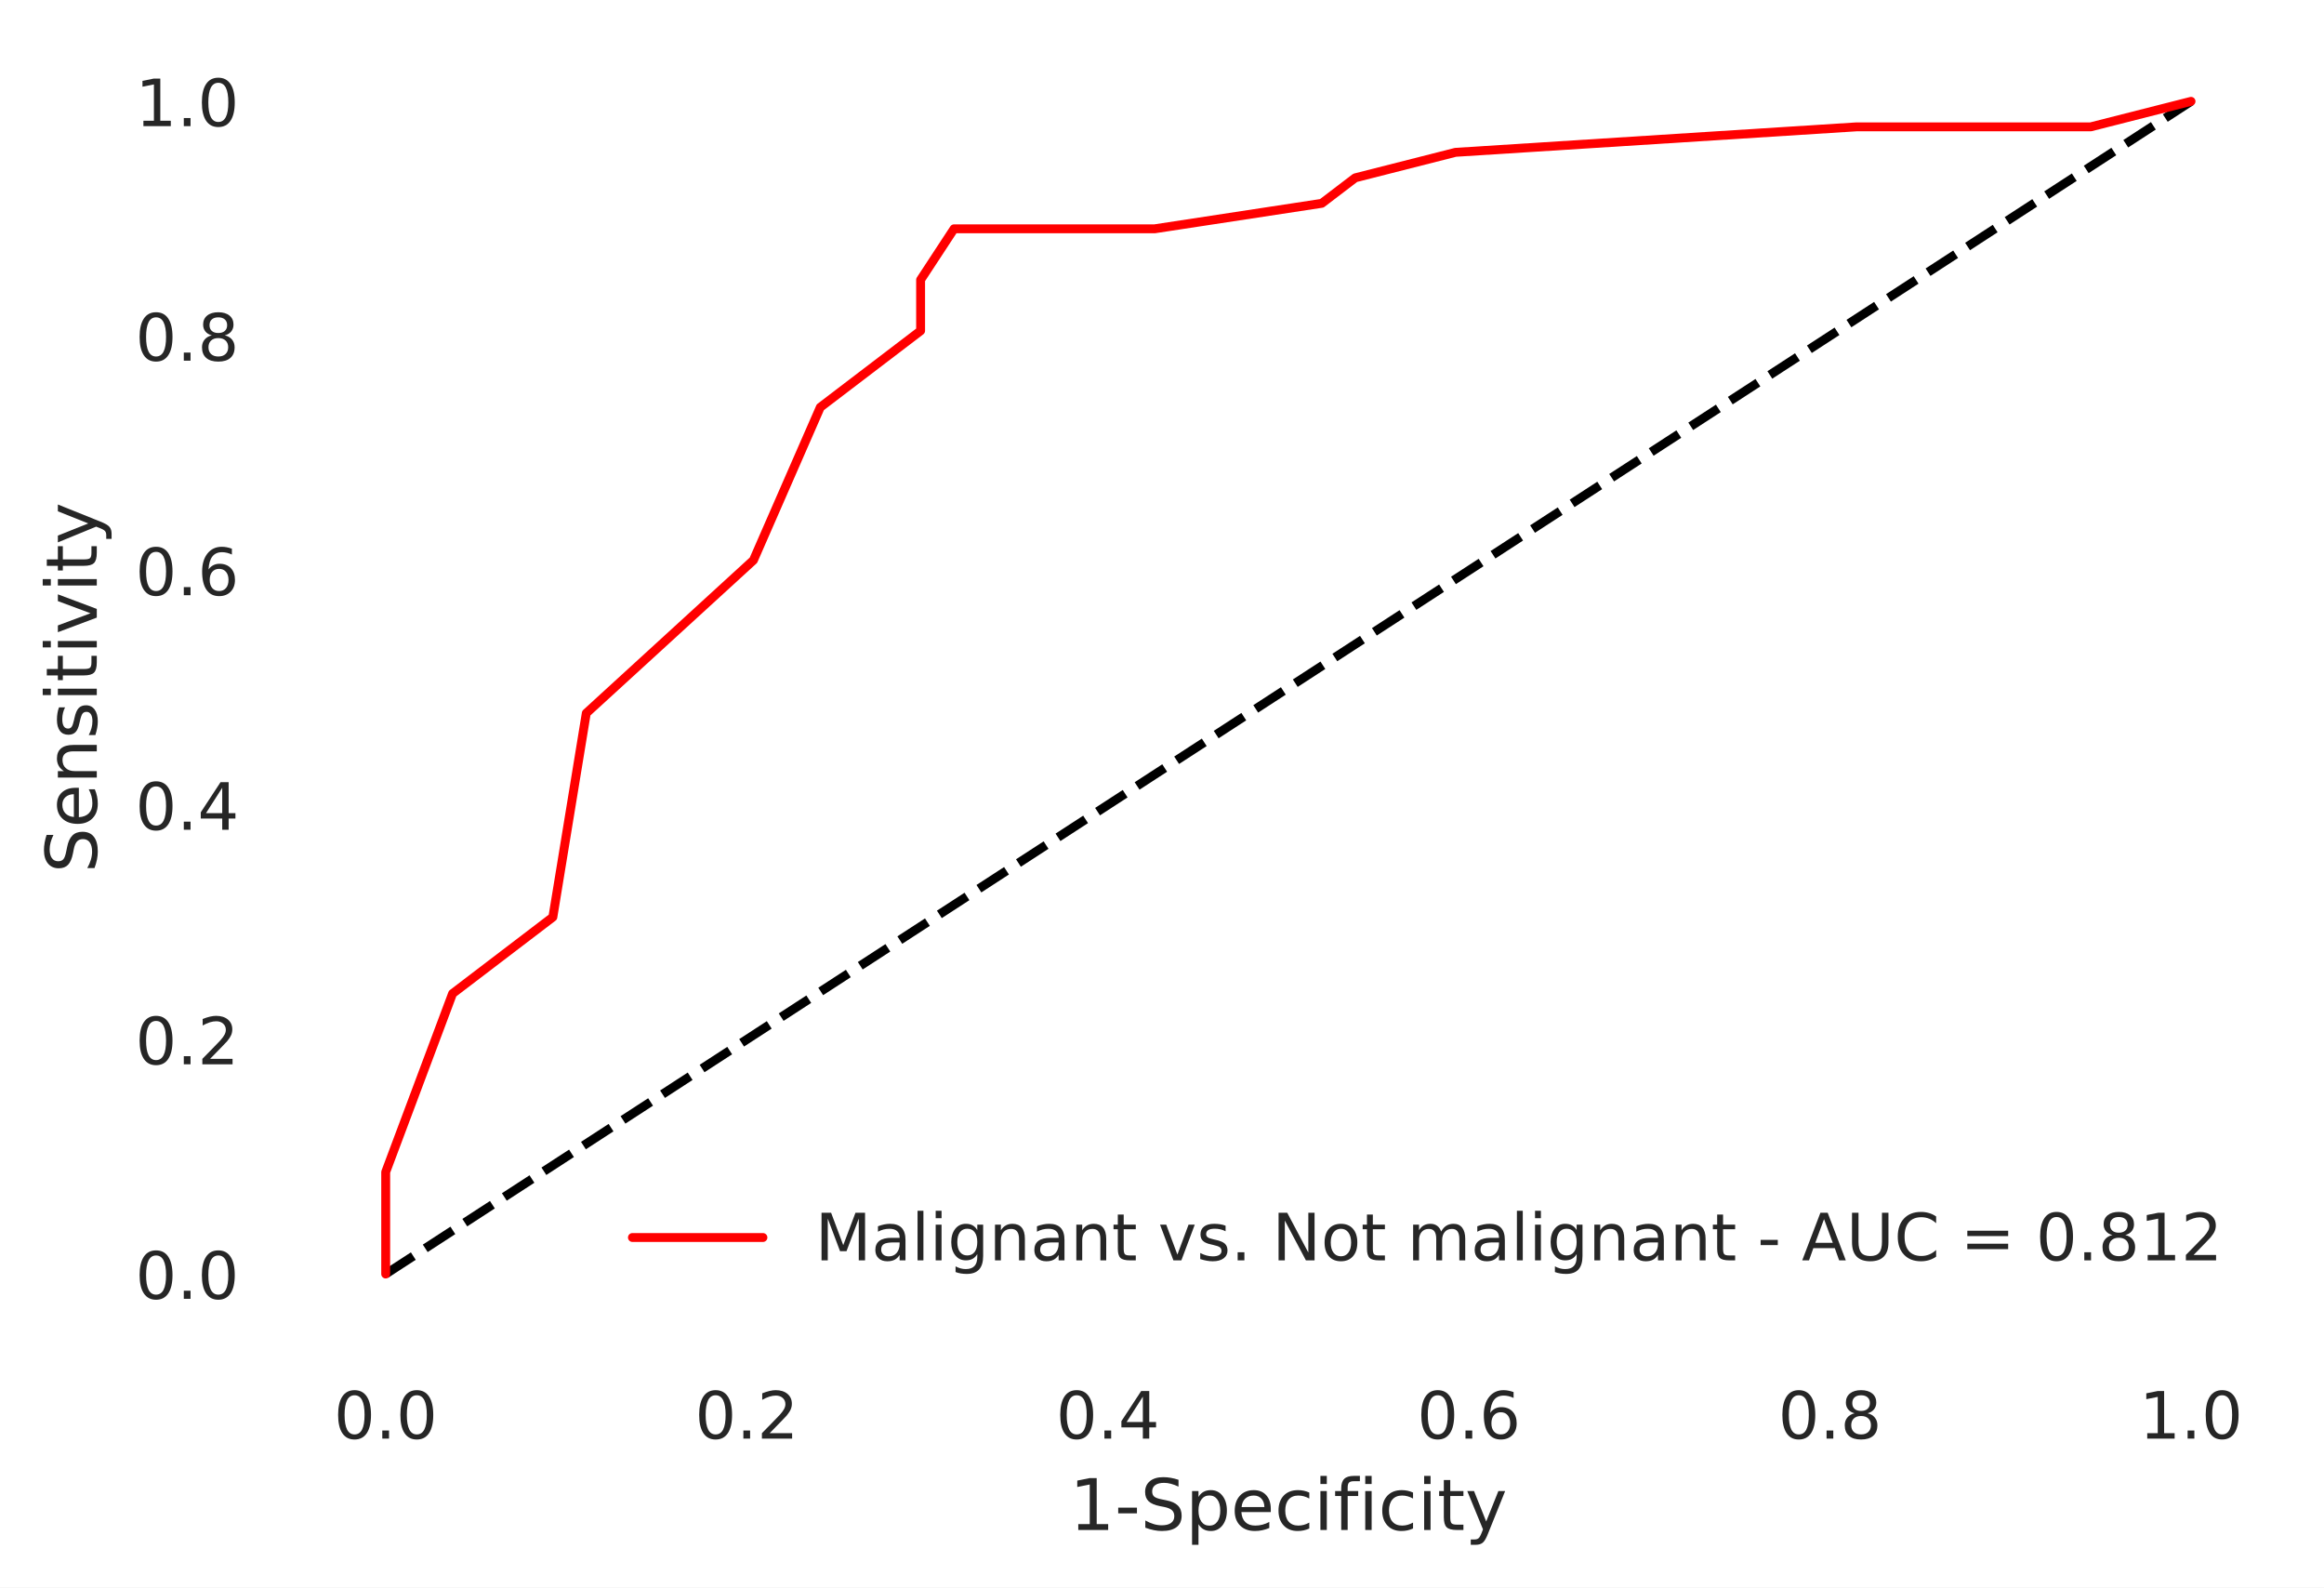
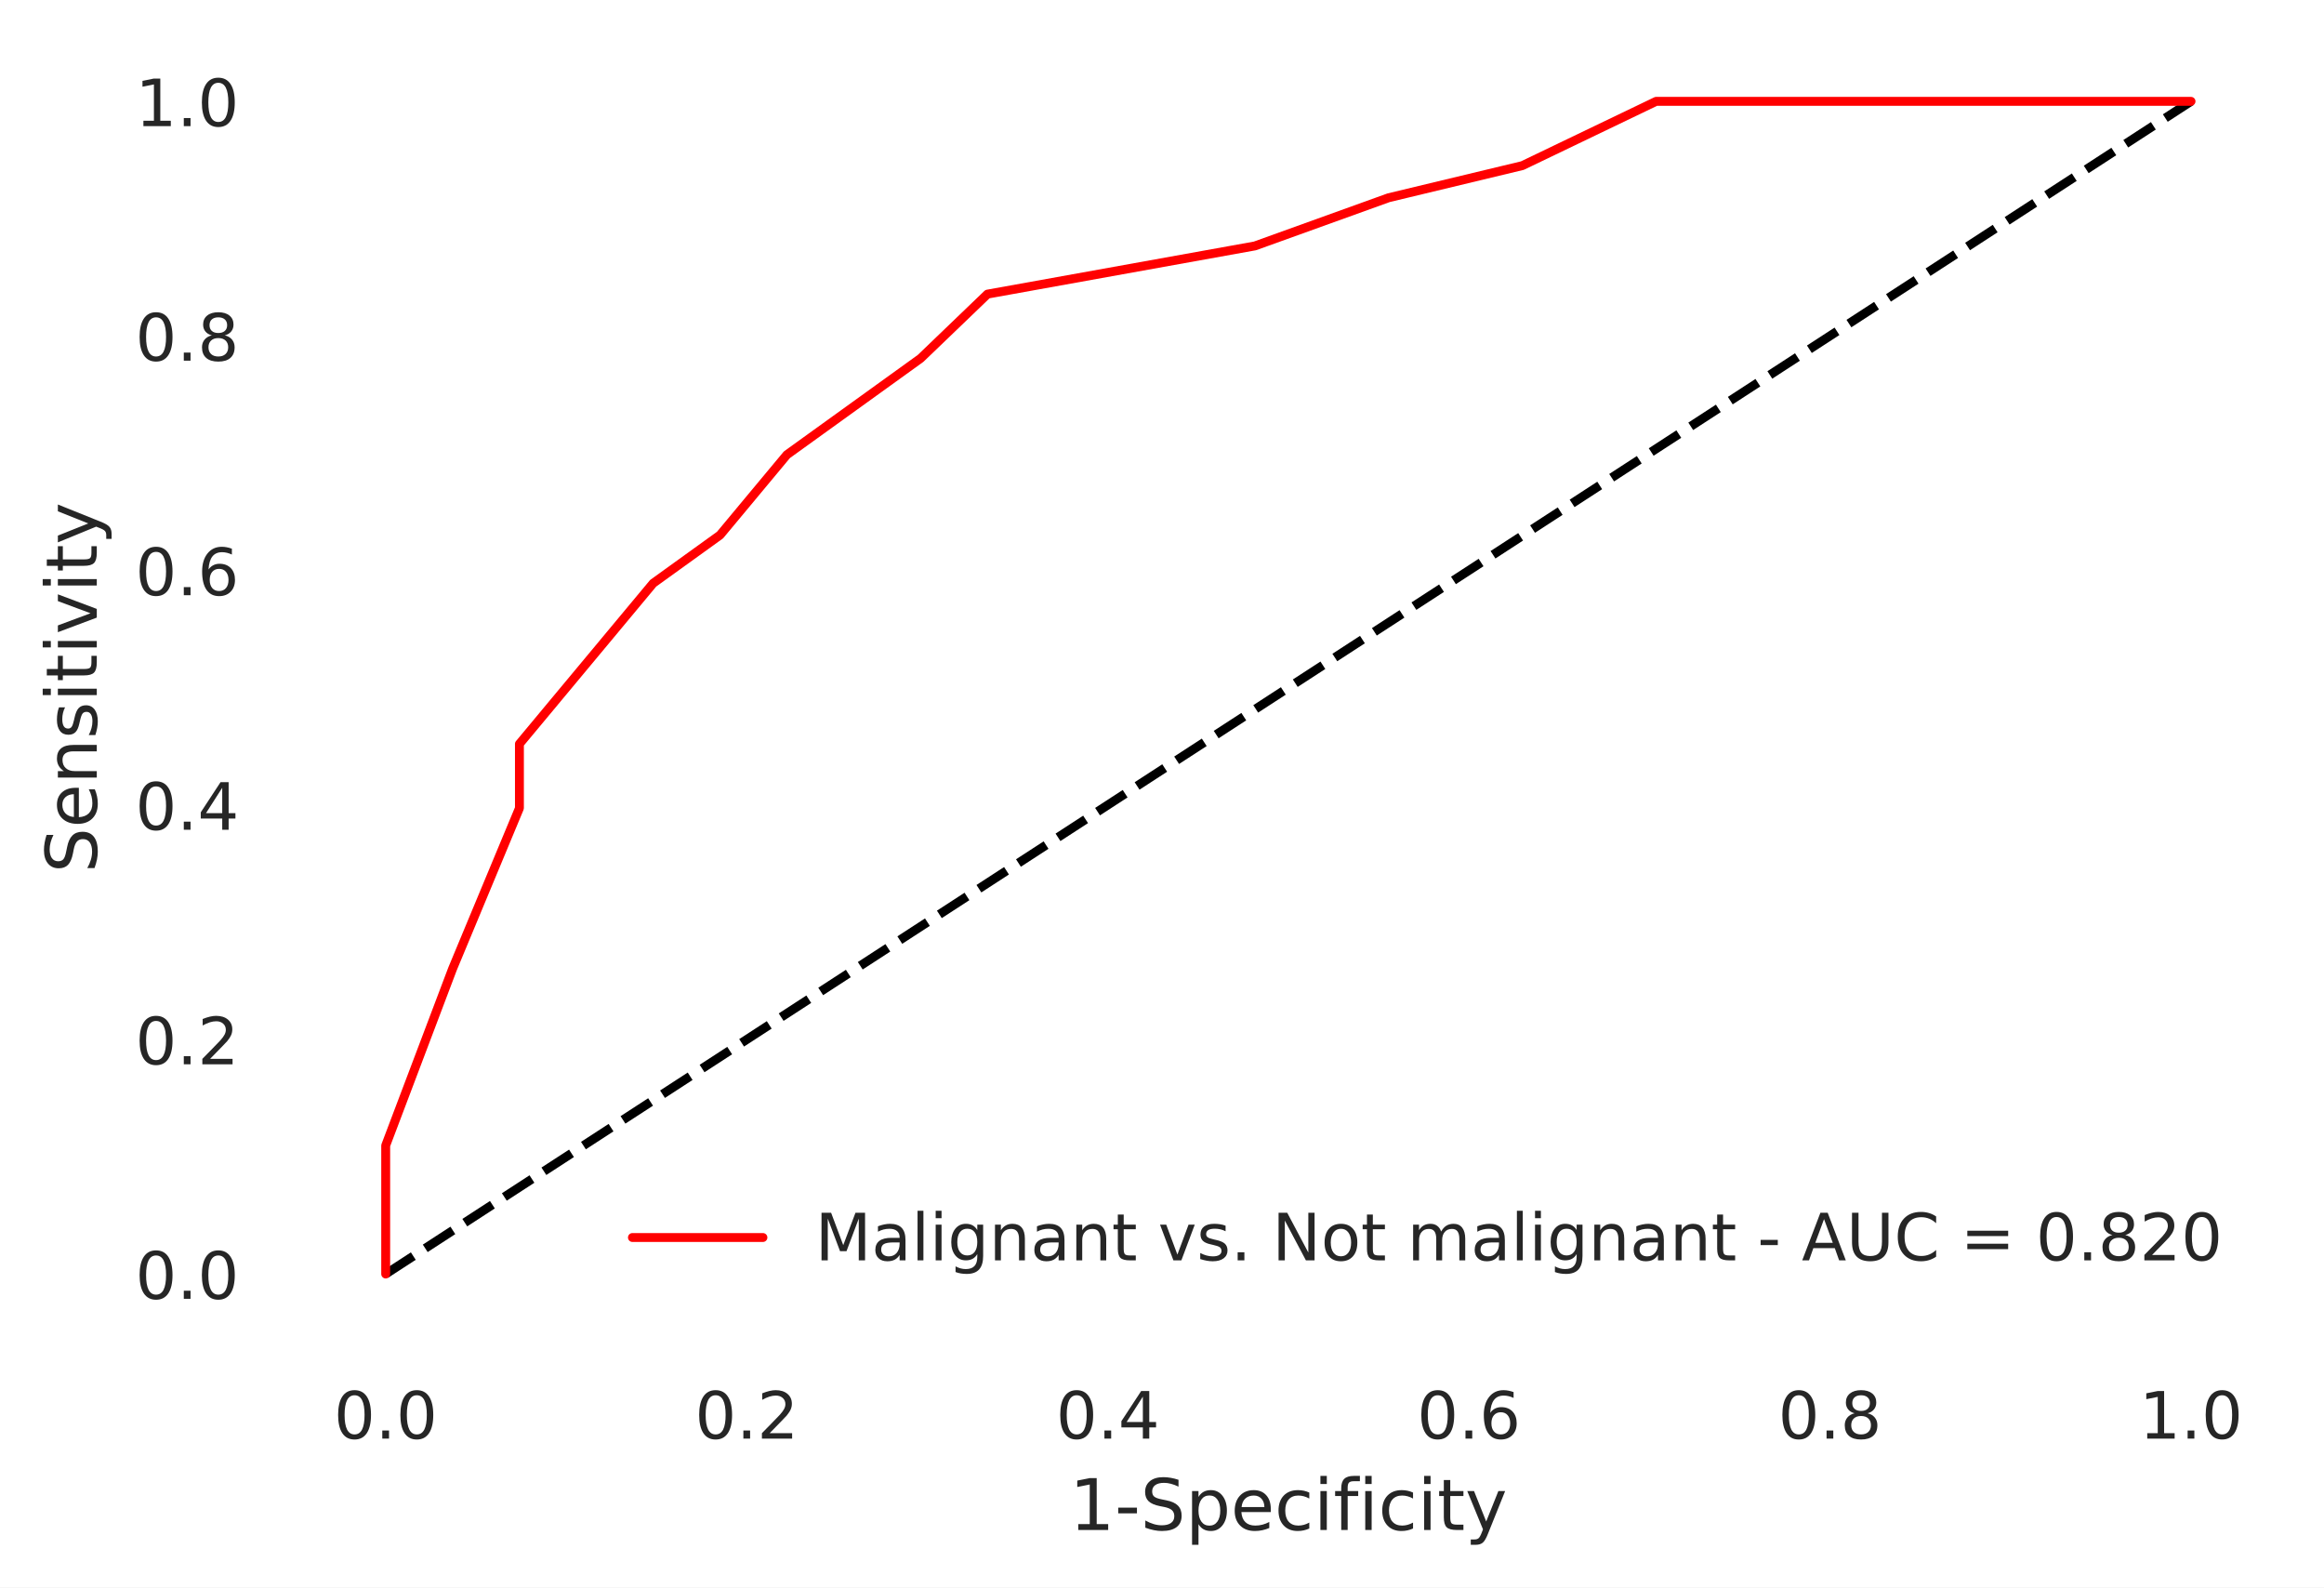
<svg xmlns="http://www.w3.org/2000/svg" xmlns:xlink="http://www.w3.org/1999/xlink" height="267.6pt" version="1.1" viewBox="0 0 391.807 267.6" width="391.807pt">
  <defs>
    <style type="text/css">
*{stroke-linecap:butt;stroke-linejoin:round;}
  </style>
  </defs>
  <g id="figure_1">
    <g id="patch_1">
      <path d="M 0 267.6  L 391.807 267.6  L 391.807 0  L 0 0  z " style="fill:#ffffff;" />
    </g>
    <g id="axes_1">
      <g id="patch_2">
        <path d="M 49.807 224.64  L 384.607 224.64  L 384.607 7.2  L 49.807 7.2  z " style="fill:#ffffff;" />
      </g>
      <g id="matplotlib.axis_1">
        <g id="xtick_1">
          <g id="line2d_1">
-             <path clip-path="url(#p276e1401b1)" d="M 65.025 224.64  L 65.025 7.2  " style="fill:none;stroke:#ffffff;stroke-linecap:round;" />
+             <path clip-path="url(#p2137c29288)" d="M 65.025 224.64  L 65.025 7.2  " style="fill:none;stroke:#ffffff;stroke-linecap:round;" />
          </g>
          <g id="text_1">
            <defs>
              <path d="M 31.781 66.406  Q 24.172 66.406 20.328 58.906  Q 16.5 51.422 16.5 36.375  Q 16.5 21.391 20.328 13.891  Q 24.172 6.391 31.781 6.391  Q 39.453 6.391 43.281 13.891  Q 47.125 21.391 47.125 36.375  Q 47.125 51.422 43.281 58.906  Q 39.453 66.406 31.781 66.406  z M 31.781 74.219  Q 44.047 74.219 50.516 64.516  Q 56.984 54.828 56.984 36.375  Q 56.984 17.969 50.516 8.266  Q 44.047 -1.422 31.781 -1.422  Q 19.531 -1.422 13.062 8.266  Q 6.594 17.969 6.594 36.375  Q 6.594 54.828 13.062 64.516  Q 19.531 74.219 31.781 74.219  z " id="DejaVuSans-48" />
              <path d="M 10.688 12.406  L 21 12.406  L 21 0  L 10.688 0  z " id="DejaVuSans-46" />
            </defs>
            <g style="fill:#262626;" transform="translate(56.27865 242.4983)scale(0.11 -0.11)">
              <use xlink:href="#DejaVuSans-48" />
              <use x="63.623" xlink:href="#DejaVuSans-46" />
              <use x="95.41" xlink:href="#DejaVuSans-48" />
            </g>
          </g>
        </g>
        <g id="xtick_2">
          <g id="line2d_2">
-             <path clip-path="url(#p276e1401b1)" d="M 125.898 224.64  L 125.898 7.2  " style="fill:none;stroke:#ffffff;stroke-linecap:round;" />
+             <path clip-path="url(#p2137c29288)" d="M 125.898 224.64  L 125.898 7.2  " style="fill:none;stroke:#ffffff;stroke-linecap:round;" />
          </g>
          <g id="text_2">
            <defs>
              <path d="M 19.188 8.297  L 53.609 8.297  L 53.609 0  L 7.328 0  L 7.328 8.297  Q 12.938 14.109 22.625 23.891  Q 32.328 33.688 34.812 36.531  Q 39.547 41.844 41.422 45.531  Q 43.312 49.219 43.312 52.781  Q 43.312 58.594 39.234 62.25  Q 35.156 65.922 28.609 65.922  Q 23.969 65.922 18.812 64.312  Q 13.672 62.703 7.812 59.422  L 7.812 69.391  Q 13.766 71.781 18.938 73  Q 24.125 74.219 28.422 74.219  Q 39.75 74.219 46.484 68.547  Q 53.219 62.891 53.219 53.422  Q 53.219 48.922 51.531 44.891  Q 49.859 40.875 45.406 35.406  Q 44.188 33.984 37.641 27.219  Q 31.109 20.453 19.188 8.297  z " id="DejaVuSans-50" />
            </defs>
            <g style="fill:#262626;" transform="translate(117.1514 242.4983)scale(0.11 -0.11)">
              <use xlink:href="#DejaVuSans-48" />
              <use x="63.623" xlink:href="#DejaVuSans-46" />
              <use x="95.41" xlink:href="#DejaVuSans-50" />
            </g>
          </g>
        </g>
        <g id="xtick_3">
          <g id="line2d_3">
-             <path clip-path="url(#p276e1401b1)" d="M 186.771 224.64  L 186.771 7.2  " style="fill:none;stroke:#ffffff;stroke-linecap:round;" />
+             <path clip-path="url(#p2137c29288)" d="M 186.771 224.64  L 186.771 7.2  " style="fill:none;stroke:#ffffff;stroke-linecap:round;" />
          </g>
          <g id="text_3">
            <defs>
              <path d="M 37.797 64.312  L 12.891 25.391  L 37.797 25.391  z M 35.203 72.906  L 47.609 72.906  L 47.609 25.391  L 58.016 25.391  L 58.016 17.188  L 47.609 17.188  L 47.609 0  L 37.797 0  L 37.797 17.188  L 4.891 17.188  L 4.891 26.703  z " id="DejaVuSans-52" />
            </defs>
            <g style="fill:#262626;" transform="translate(178.0241 242.4983)scale(0.11 -0.11)">
              <use xlink:href="#DejaVuSans-48" />
              <use x="63.623" xlink:href="#DejaVuSans-46" />
              <use x="95.41" xlink:href="#DejaVuSans-52" />
            </g>
          </g>
        </g>
        <g id="xtick_4">
          <g id="line2d_4">
-             <path clip-path="url(#p276e1401b1)" d="M 247.644 224.64  L 247.644 7.2  " style="fill:none;stroke:#ffffff;stroke-linecap:round;" />
+             <path clip-path="url(#p2137c29288)" d="M 247.644 224.64  L 247.644 7.2  " style="fill:none;stroke:#ffffff;stroke-linecap:round;" />
          </g>
          <g id="text_4">
            <defs>
              <path d="M 33.016 40.375  Q 26.375 40.375 22.484 35.828  Q 18.609 31.297 18.609 23.391  Q 18.609 15.531 22.484 10.953  Q 26.375 6.391 33.016 6.391  Q 39.656 6.391 43.531 10.953  Q 47.406 15.531 47.406 23.391  Q 47.406 31.297 43.531 35.828  Q 39.656 40.375 33.016 40.375  z M 52.594 71.297  L 52.594 62.312  Q 48.875 64.062 45.094 64.984  Q 41.312 65.922 37.594 65.922  Q 27.828 65.922 22.672 59.328  Q 17.531 52.734 16.797 39.406  Q 19.672 43.656 24.016 45.922  Q 28.375 48.188 33.594 48.188  Q 44.578 48.188 50.953 41.516  Q 57.328 34.859 57.328 23.391  Q 57.328 12.156 50.688 5.359  Q 44.047 -1.422 33.016 -1.422  Q 20.359 -1.422 13.672 8.266  Q 6.984 17.969 6.984 36.375  Q 6.984 53.656 15.188 63.938  Q 23.391 74.219 37.203 74.219  Q 40.922 74.219 44.703 73.484  Q 48.484 72.75 52.594 71.297  z " id="DejaVuSans-54" />
            </defs>
            <g style="fill:#262626;" transform="translate(238.8968 242.4983)scale(0.11 -0.11)">
              <use xlink:href="#DejaVuSans-48" />
              <use x="63.623" xlink:href="#DejaVuSans-46" />
              <use x="95.41" xlink:href="#DejaVuSans-54" />
            </g>
          </g>
        </g>
        <g id="xtick_5">
          <g id="line2d_5">
-             <path clip-path="url(#p276e1401b1)" d="M 308.516 224.64  L 308.516 7.2  " style="fill:none;stroke:#ffffff;stroke-linecap:round;" />
+             <path clip-path="url(#p2137c29288)" d="M 308.516 224.64  L 308.516 7.2  " style="fill:none;stroke:#ffffff;stroke-linecap:round;" />
          </g>
          <g id="text_5">
            <defs>
              <path d="M 31.781 34.625  Q 24.75 34.625 20.719 30.859  Q 16.703 27.094 16.703 20.516  Q 16.703 13.922 20.719 10.156  Q 24.75 6.391 31.781 6.391  Q 38.812 6.391 42.859 10.172  Q 46.922 13.969 46.922 20.516  Q 46.922 27.094 42.891 30.859  Q 38.875 34.625 31.781 34.625  z M 21.922 38.812  Q 15.578 40.375 12.031 44.719  Q 8.5 49.078 8.5 55.328  Q 8.5 64.062 14.719 69.141  Q 20.953 74.219 31.781 74.219  Q 42.672 74.219 48.875 69.141  Q 55.078 64.062 55.078 55.328  Q 55.078 49.078 51.531 44.719  Q 48 40.375 41.703 38.812  Q 48.828 37.156 52.797 32.312  Q 56.781 27.484 56.781 20.516  Q 56.781 9.906 50.312 4.234  Q 43.844 -1.422 31.781 -1.422  Q 19.734 -1.422 13.25 4.234  Q 6.781 9.906 6.781 20.516  Q 6.781 27.484 10.781 32.312  Q 14.797 37.156 21.922 38.812  z M 18.312 54.391  Q 18.312 48.734 21.844 45.562  Q 25.391 42.391 31.781 42.391  Q 38.141 42.391 41.719 45.562  Q 45.312 48.734 45.312 54.391  Q 45.312 60.062 41.719 63.234  Q 38.141 66.406 31.781 66.406  Q 25.391 66.406 21.844 63.234  Q 18.312 60.062 18.312 54.391  z " id="DejaVuSans-56" />
            </defs>
            <g style="fill:#262626;" transform="translate(299.7696 242.4983)scale(0.11 -0.11)">
              <use xlink:href="#DejaVuSans-48" />
              <use x="63.623" xlink:href="#DejaVuSans-46" />
              <use x="95.41" xlink:href="#DejaVuSans-56" />
            </g>
          </g>
        </g>
        <g id="xtick_6">
          <g id="line2d_6">
-             <path clip-path="url(#p276e1401b1)" d="M 369.389 224.64  L 369.389 7.2  " style="fill:none;stroke:#ffffff;stroke-linecap:round;" />
+             <path clip-path="url(#p2137c29288)" d="M 369.389 224.64  L 369.389 7.2  " style="fill:none;stroke:#ffffff;stroke-linecap:round;" />
          </g>
          <g id="text_6">
            <defs>
              <path d="M 12.406 8.297  L 28.516 8.297  L 28.516 63.922  L 10.984 60.406  L 10.984 69.391  L 28.422 72.906  L 38.281 72.906  L 38.281 8.297  L 54.391 8.297  L 54.391 0  L 12.406 0  z " id="DejaVuSans-49" />
            </defs>
            <g style="fill:#262626;" transform="translate(360.6423 242.4983)scale(0.11 -0.11)">
              <use xlink:href="#DejaVuSans-49" />
              <use x="63.623" xlink:href="#DejaVuSans-46" />
              <use x="95.41" xlink:href="#DejaVuSans-48" />
            </g>
          </g>
        </g>
        <g id="text_7">
          <defs>
            <path d="M 4.891 31.391  L 31.203 31.391  L 31.203 23.391  L 4.891 23.391  z " id="DejaVuSans-45" />
            <path d="M 53.516 70.516  L 53.516 60.891  Q 47.906 63.578 42.922 64.891  Q 37.938 66.219 33.297 66.219  Q 25.25 66.219 20.875 63.094  Q 16.5 59.969 16.5 54.203  Q 16.5 49.359 19.406 46.891  Q 22.312 44.438 30.422 42.922  L 36.375 41.703  Q 47.406 39.594 52.656 34.297  Q 57.906 29 57.906 20.125  Q 57.906 9.516 50.797 4.047  Q 43.703 -1.422 29.984 -1.422  Q 24.812 -1.422 18.969 -0.25  Q 13.141 0.922 6.891 3.219  L 6.891 13.375  Q 12.891 10.016 18.656 8.297  Q 24.422 6.594 29.984 6.594  Q 38.422 6.594 43.016 9.906  Q 47.609 13.234 47.609 19.391  Q 47.609 24.75 44.312 27.781  Q 41.016 30.812 33.5 32.328  L 27.484 33.5  Q 16.453 35.688 11.516 40.375  Q 6.594 45.062 6.594 53.422  Q 6.594 63.094 13.406 68.656  Q 20.219 74.219 32.172 74.219  Q 37.312 74.219 42.625 73.281  Q 47.953 72.359 53.516 70.516  z " id="DejaVuSans-83" />
            <path d="M 18.109 8.203  L 18.109 -20.797  L 9.078 -20.797  L 9.078 54.688  L 18.109 54.688  L 18.109 46.391  Q 20.953 51.266 25.266 53.625  Q 29.594 56 35.594 56  Q 45.562 56 51.781 48.094  Q 58.016 40.188 58.016 27.297  Q 58.016 14.406 51.781 6.484  Q 45.562 -1.422 35.594 -1.422  Q 29.594 -1.422 25.266 0.953  Q 20.953 3.328 18.109 8.203  z M 48.688 27.297  Q 48.688 37.203 44.609 42.844  Q 40.531 48.484 33.406 48.484  Q 26.266 48.484 22.188 42.844  Q 18.109 37.203 18.109 27.297  Q 18.109 17.391 22.188 11.75  Q 26.266 6.109 33.406 6.109  Q 40.531 6.109 44.609 11.75  Q 48.688 17.391 48.688 27.297  z " id="DejaVuSans-112" />
            <path d="M 56.203 29.594  L 56.203 25.203  L 14.891 25.203  Q 15.484 15.922 20.484 11.062  Q 25.484 6.203 34.422 6.203  Q 39.594 6.203 44.453 7.469  Q 49.312 8.734 54.109 11.281  L 54.109 2.781  Q 49.266 0.734 44.188 -0.344  Q 39.109 -1.422 33.891 -1.422  Q 20.797 -1.422 13.156 6.188  Q 5.516 13.812 5.516 26.812  Q 5.516 40.234 12.766 48.109  Q 20.016 56 32.328 56  Q 43.359 56 49.781 48.891  Q 56.203 41.797 56.203 29.594  z M 47.219 32.234  Q 47.125 39.594 43.094 43.984  Q 39.062 48.391 32.422 48.391  Q 24.906 48.391 20.391 44.141  Q 15.875 39.891 15.188 32.172  z " id="DejaVuSans-101" />
            <path d="M 48.781 52.594  L 48.781 44.188  Q 44.969 46.297 41.141 47.344  Q 37.312 48.391 33.406 48.391  Q 24.656 48.391 19.812 42.844  Q 14.984 37.312 14.984 27.297  Q 14.984 17.281 19.812 11.734  Q 24.656 6.203 33.406 6.203  Q 37.312 6.203 41.141 7.25  Q 44.969 8.297 48.781 10.406  L 48.781 2.094  Q 45.016 0.344 40.984 -0.531  Q 36.969 -1.422 32.422 -1.422  Q 20.062 -1.422 12.781 6.344  Q 5.516 14.109 5.516 27.297  Q 5.516 40.672 12.859 48.328  Q 20.219 56 33.016 56  Q 37.156 56 41.109 55.141  Q 45.062 54.297 48.781 52.594  z " id="DejaVuSans-99" />
            <path d="M 9.422 54.688  L 18.406 54.688  L 18.406 0  L 9.422 0  z M 9.422 75.984  L 18.406 75.984  L 18.406 64.594  L 9.422 64.594  z " id="DejaVuSans-105" />
            <path d="M 37.109 75.984  L 37.109 68.5  L 28.516 68.5  Q 23.688 68.5 21.797 66.547  Q 19.922 64.594 19.922 59.516  L 19.922 54.688  L 34.719 54.688  L 34.719 47.703  L 19.922 47.703  L 19.922 0  L 10.891 0  L 10.891 47.703  L 2.297 47.703  L 2.297 54.688  L 10.891 54.688  L 10.891 58.5  Q 10.891 67.625 15.141 71.797  Q 19.391 75.984 28.609 75.984  z " id="DejaVuSans-102" />
            <path d="M 18.312 70.219  L 18.312 54.688  L 36.812 54.688  L 36.812 47.703  L 18.312 47.703  L 18.312 18.016  Q 18.312 11.328 20.141 9.422  Q 21.969 7.516 27.594 7.516  L 36.812 7.516  L 36.812 0  L 27.594 0  Q 17.188 0 13.234 3.875  Q 9.281 7.766 9.281 18.016  L 9.281 47.703  L 2.688 47.703  L 2.688 54.688  L 9.281 54.688  L 9.281 70.219  z " id="DejaVuSans-116" />
            <path d="M 32.172 -5.078  Q 28.375 -14.844 24.75 -17.812  Q 21.141 -20.797 15.094 -20.797  L 7.906 -20.797  L 7.906 -13.281  L 13.188 -13.281  Q 16.891 -13.281 18.938 -11.516  Q 21 -9.766 23.484 -3.219  L 25.094 0.875  L 2.984 54.688  L 12.5 54.688  L 29.594 11.922  L 46.688 54.688  L 56.203 54.688  z " id="DejaVuSans-121" />
          </defs>
          <g style="fill:#262626;" transform="translate(180.3006 257.9041)scale(0.12 -0.12)">
            <use xlink:href="#DejaVuSans-49" />
            <use x="63.623" xlink:href="#DejaVuSans-45" />
            <use x="99.707" xlink:href="#DejaVuSans-83" />
            <use x="163.184" xlink:href="#DejaVuSans-112" />
            <use x="226.66" xlink:href="#DejaVuSans-101" />
            <use x="288.184" xlink:href="#DejaVuSans-99" />
            <use x="343.164" xlink:href="#DejaVuSans-105" />
            <use x="370.947" xlink:href="#DejaVuSans-102" />
            <use x="406.152" xlink:href="#DejaVuSans-105" />
            <use x="433.936" xlink:href="#DejaVuSans-99" />
            <use x="488.916" xlink:href="#DejaVuSans-105" />
            <use x="516.699" xlink:href="#DejaVuSans-116" />
            <use x="555.908" xlink:href="#DejaVuSans-121" />
          </g>
        </g>
      </g>
      <g id="matplotlib.axis_2">
        <g id="ytick_1">
          <g id="line2d_7">
-             <path clip-path="url(#p276e1401b1)" d="M 49.807 214.756  L 384.607 214.756  " style="fill:none;stroke:#ffffff;stroke-linecap:round;" />
+             <path clip-path="url(#p2137c29288)" d="M 49.807 214.756  L 384.607 214.756  " style="fill:none;stroke:#ffffff;stroke-linecap:round;" />
          </g>
          <g id="text_8">
            <g style="fill:#262626;" transform="translate(22.81375 218.9355)scale(0.11 -0.11)">
              <use xlink:href="#DejaVuSans-48" />
              <use x="63.623" xlink:href="#DejaVuSans-46" />
              <use x="95.41" xlink:href="#DejaVuSans-48" />
            </g>
          </g>
        </g>
        <g id="ytick_2">
          <g id="line2d_8">
-             <path clip-path="url(#p276e1401b1)" d="M 49.807 175.222  L 384.607 175.222  " style="fill:none;stroke:#ffffff;stroke-linecap:round;" />
+             <path clip-path="url(#p2137c29288)" d="M 49.807 175.222  L 384.607 175.222  " style="fill:none;stroke:#ffffff;stroke-linecap:round;" />
          </g>
          <g id="text_9">
            <g style="fill:#262626;" transform="translate(22.81375 179.401)scale(0.11 -0.11)">
              <use xlink:href="#DejaVuSans-48" />
              <use x="63.623" xlink:href="#DejaVuSans-46" />
              <use x="95.41" xlink:href="#DejaVuSans-50" />
            </g>
          </g>
        </g>
        <g id="ytick_3">
          <g id="line2d_9">
-             <path clip-path="url(#p276e1401b1)" d="M 49.807 135.687  L 384.607 135.687  " style="fill:none;stroke:#ffffff;stroke-linecap:round;" />
+             <path clip-path="url(#p2137c29288)" d="M 49.807 135.687  L 384.607 135.687  " style="fill:none;stroke:#ffffff;stroke-linecap:round;" />
          </g>
          <g id="text_10">
            <g style="fill:#262626;" transform="translate(22.81375 139.8664)scale(0.11 -0.11)">
              <use xlink:href="#DejaVuSans-48" />
              <use x="63.623" xlink:href="#DejaVuSans-46" />
              <use x="95.41" xlink:href="#DejaVuSans-52" />
            </g>
          </g>
        </g>
        <g id="ytick_4">
          <g id="line2d_10">
-             <path clip-path="url(#p276e1401b1)" d="M 49.807 96.153  L 384.607 96.153  " style="fill:none;stroke:#ffffff;stroke-linecap:round;" />
+             <path clip-path="url(#p2137c29288)" d="M 49.807 96.153  L 384.607 96.153  " style="fill:none;stroke:#ffffff;stroke-linecap:round;" />
          </g>
          <g id="text_11">
            <g style="fill:#262626;" transform="translate(22.81375 100.3319)scale(0.11 -0.11)">
              <use xlink:href="#DejaVuSans-48" />
              <use x="63.623" xlink:href="#DejaVuSans-46" />
              <use x="95.41" xlink:href="#DejaVuSans-54" />
            </g>
          </g>
        </g>
        <g id="ytick_5">
          <g id="line2d_11">
-             <path clip-path="url(#p276e1401b1)" d="M 49.807 56.618  L 384.607 56.618  " style="fill:none;stroke:#ffffff;stroke-linecap:round;" />
+             <path clip-path="url(#p2137c29288)" d="M 49.807 56.618  L 384.607 56.618  " style="fill:none;stroke:#ffffff;stroke-linecap:round;" />
          </g>
          <g id="text_12">
            <g style="fill:#262626;" transform="translate(22.81375 60.79732)scale(0.11 -0.11)">
              <use xlink:href="#DejaVuSans-48" />
              <use x="63.623" xlink:href="#DejaVuSans-46" />
              <use x="95.41" xlink:href="#DejaVuSans-56" />
            </g>
          </g>
        </g>
        <g id="ytick_6">
          <g id="line2d_12">
-             <path clip-path="url(#p276e1401b1)" d="M 49.807 17.084  L 384.607 17.084  " style="fill:none;stroke:#ffffff;stroke-linecap:round;" />
+             <path clip-path="url(#p2137c29288)" d="M 49.807 17.084  L 384.607 17.084  " style="fill:none;stroke:#ffffff;stroke-linecap:round;" />
          </g>
          <g id="text_13">
            <g style="fill:#262626;" transform="translate(22.81375 21.26278)scale(0.11 -0.11)">
              <use xlink:href="#DejaVuSans-49" />
              <use x="63.623" xlink:href="#DejaVuSans-46" />
              <use x="95.41" xlink:href="#DejaVuSans-48" />
            </g>
          </g>
        </g>
        <g id="text_14">
          <defs>
            <path d="M 54.891 33.016  L 54.891 0  L 45.906 0  L 45.906 32.719  Q 45.906 40.484 42.875 44.328  Q 39.844 48.188 33.797 48.188  Q 26.516 48.188 22.312 43.547  Q 18.109 38.922 18.109 30.906  L 18.109 0  L 9.078 0  L 9.078 54.688  L 18.109 54.688  L 18.109 46.188  Q 21.344 51.125 25.703 53.562  Q 30.078 56 35.797 56  Q 45.219 56 50.047 50.172  Q 54.891 44.344 54.891 33.016  z " id="DejaVuSans-110" />
            <path d="M 44.281 53.078  L 44.281 44.578  Q 40.484 46.531 36.375 47.5  Q 32.281 48.484 27.875 48.484  Q 21.188 48.484 17.844 46.438  Q 14.5 44.391 14.5 40.281  Q 14.5 37.156 16.891 35.375  Q 19.281 33.594 26.516 31.984  L 29.594 31.297  Q 39.156 29.25 43.188 25.516  Q 47.219 21.781 47.219 15.094  Q 47.219 7.469 41.188 3.016  Q 35.156 -1.422 24.609 -1.422  Q 20.219 -1.422 15.453 -0.562  Q 10.688 0.297 5.422 2  L 5.422 11.281  Q 10.406 8.688 15.234 7.391  Q 20.062 6.109 24.812 6.109  Q 31.156 6.109 34.562 8.281  Q 37.984 10.453 37.984 14.406  Q 37.984 18.062 35.516 20.016  Q 33.062 21.969 24.703 23.781  L 21.578 24.516  Q 13.234 26.266 9.516 29.906  Q 5.812 33.547 5.812 39.891  Q 5.812 47.609 11.281 51.797  Q 16.75 56 26.812 56  Q 31.781 56 36.172 55.266  Q 40.578 54.547 44.281 53.078  z " id="DejaVuSans-115" />
            <path d="M 2.984 54.688  L 12.5 54.688  L 29.594 8.797  L 46.688 54.688  L 56.203 54.688  L 35.688 0  L 23.484 0  z " id="DejaVuSans-118" />
          </defs>
          <g style="fill:#262626;" transform="translate(16.31812 147.1566)rotate(-90)scale(0.12 -0.12)">
            <use xlink:href="#DejaVuSans-83" />
            <use x="63.477" xlink:href="#DejaVuSans-101" />
            <use x="125" xlink:href="#DejaVuSans-110" />
            <use x="188.379" xlink:href="#DejaVuSans-115" />
            <use x="240.479" xlink:href="#DejaVuSans-105" />
            <use x="268.262" xlink:href="#DejaVuSans-116" />
            <use x="307.471" xlink:href="#DejaVuSans-105" />
            <use x="335.254" xlink:href="#DejaVuSans-118" />
            <use x="394.434" xlink:href="#DejaVuSans-105" />
            <use x="422.217" xlink:href="#DejaVuSans-116" />
            <use x="461.426" xlink:href="#DejaVuSans-121" />
          </g>
        </g>
      </g>
      <g id="line2d_13">
-         <path clip-path="url(#p276e1401b1)" d="M 65.025 214.756  L 369.389 17.084  " style="fill:none;stroke:#000000;stroke-dasharray:5.55,2.4;stroke-dashoffset:0;stroke-width:1.5;" />
+         <path clip-path="url(#p2137c29288)" d="M 65.025 214.756  L 369.389 17.084  " style="fill:none;stroke:#000000;stroke-dasharray:5.55,2.4;stroke-dashoffset:0;stroke-width:1.5;" />
      </g>
      <g id="line2d_14">
-         <path clip-path="url(#p276e1401b1)" d="M 65.025 214.756  L 65.025 206.162  L 65.025 197.567  L 76.298 167.487  L 93.207 154.595  L 98.844 120.217  L 127.025 94.434  L 138.298 68.65  L 155.207 55.759  L 155.207 47.164  L 160.844 38.57  L 189.025 38.57  L 194.662 38.57  L 222.844 34.273  L 228.48 29.975  L 245.389 25.678  L 313.025 21.381  L 352.48 21.381  L 369.389 17.084  " style="fill:none;stroke:#ff0000;stroke-linecap:round;stroke-width:1.5;" />
+         <path clip-path="url(#p2137c29288)" d="M 65.025 214.756  L 65.025 193.094  L 76.298 163.307  L 87.571 136.229  L 87.571 125.397  L 110.116 98.319  L 121.389 90.195  L 132.662 76.656  L 155.207 60.409  L 166.48 49.578  L 211.571 41.454  L 234.116 33.331  L 256.662 27.915  L 279.207 17.084  L 301.753 17.084  L 335.571 17.084  L 358.116 17.084  L 369.389 17.084  " style="fill:none;stroke:#ff0000;stroke-linecap:round;stroke-width:1.5;" />
      </g>
      <g id="patch_3">
        <path d="M 49.807 224.64  L 49.807 7.2  " style="fill:none;stroke:#ffffff;stroke-linecap:square;stroke-linejoin:miter;stroke-width:1.25;" />
      </g>
      <g id="patch_4">
        <path d="M 384.607 224.64  L 384.607 7.2  " style="fill:none;stroke:#ffffff;stroke-linecap:square;stroke-linejoin:miter;stroke-width:1.25;" />
      </g>
      <g id="patch_5">
        <path d="M 49.807 224.64  L 384.607 224.64  " style="fill:none;stroke:#ffffff;stroke-linecap:square;stroke-linejoin:miter;stroke-width:1.25;" />
      </g>
      <g id="patch_6">
        <path d="M 49.807 7.2  L 384.607 7.2  " style="fill:none;stroke:#ffffff;stroke-linecap:square;stroke-linejoin:miter;stroke-width:1.25;" />
      </g>
      <g id="legend_1">
        <g id="line2d_15">
          <path d="M 106.623 208.602  L 128.623 208.602  " style="fill:none;stroke:#ff0000;stroke-linecap:round;stroke-width:1.5;" />
        </g>
        <g id="line2d_16" />
        <g id="text_15">
          <defs>
            <path d="M 9.812 72.906  L 24.516 72.906  L 43.109 23.297  L 61.812 72.906  L 76.516 72.906  L 76.516 0  L 66.891 0  L 66.891 64.016  L 48.094 14.016  L 38.188 14.016  L 19.391 64.016  L 19.391 0  L 9.812 0  z " id="DejaVuSans-77" />
            <path d="M 34.281 27.484  Q 23.391 27.484 19.188 25  Q 14.984 22.516 14.984 16.5  Q 14.984 11.719 18.141 8.906  Q 21.297 6.109 26.703 6.109  Q 34.188 6.109 38.703 11.406  Q 43.219 16.703 43.219 25.484  L 43.219 27.484  z M 52.203 31.203  L 52.203 0  L 43.219 0  L 43.219 8.297  Q 40.141 3.328 35.547 0.953  Q 30.953 -1.422 24.312 -1.422  Q 15.922 -1.422 10.953 3.297  Q 6 8.016 6 15.922  Q 6 25.141 12.172 29.828  Q 18.359 34.516 30.609 34.516  L 43.219 34.516  L 43.219 35.406  Q 43.219 41.609 39.141 45  Q 35.062 48.391 27.688 48.391  Q 23 48.391 18.547 47.266  Q 14.109 46.141 10.016 43.891  L 10.016 52.203  Q 14.938 54.109 19.578 55.047  Q 24.219 56 28.609 56  Q 40.484 56 46.344 49.844  Q 52.203 43.703 52.203 31.203  z " id="DejaVuSans-97" />
            <path d="M 9.422 75.984  L 18.406 75.984  L 18.406 0  L 9.422 0  z " id="DejaVuSans-108" />
            <path d="M 45.406 27.984  Q 45.406 37.75 41.375 43.109  Q 37.359 48.484 30.078 48.484  Q 22.859 48.484 18.828 43.109  Q 14.797 37.75 14.797 27.984  Q 14.797 18.266 18.828 12.891  Q 22.859 7.516 30.078 7.516  Q 37.359 7.516 41.375 12.891  Q 45.406 18.266 45.406 27.984  z M 54.391 6.781  Q 54.391 -7.172 48.188 -13.984  Q 42 -20.797 29.203 -20.797  Q 24.469 -20.797 20.266 -20.094  Q 16.062 -19.391 12.109 -17.922  L 12.109 -9.188  Q 16.062 -11.328 19.922 -12.344  Q 23.781 -13.375 27.781 -13.375  Q 36.625 -13.375 41.016 -8.766  Q 45.406 -4.156 45.406 5.172  L 45.406 9.625  Q 42.625 4.781 38.281 2.391  Q 33.938 0 27.875 0  Q 17.828 0 11.672 7.656  Q 5.516 15.328 5.516 27.984  Q 5.516 40.672 11.672 48.328  Q 17.828 56 27.875 56  Q 33.938 56 38.281 53.609  Q 42.625 51.219 45.406 46.391  L 45.406 54.688  L 54.391 54.688  z " id="DejaVuSans-103" />
            <path id="DejaVuSans-32" />
            <path d="M 9.812 72.906  L 23.094 72.906  L 55.422 11.922  L 55.422 72.906  L 64.984 72.906  L 64.984 0  L 51.703 0  L 19.391 60.984  L 19.391 0  L 9.812 0  z " id="DejaVuSans-78" />
            <path d="M 30.609 48.391  Q 23.391 48.391 19.188 42.75  Q 14.984 37.109 14.984 27.297  Q 14.984 17.484 19.156 11.844  Q 23.344 6.203 30.609 6.203  Q 37.797 6.203 41.984 11.859  Q 46.188 17.531 46.188 27.297  Q 46.188 37.016 41.984 42.703  Q 37.797 48.391 30.609 48.391  z M 30.609 56  Q 42.328 56 49.016 48.375  Q 55.719 40.766 55.719 27.297  Q 55.719 13.875 49.016 6.219  Q 42.328 -1.422 30.609 -1.422  Q 18.844 -1.422 12.172 6.219  Q 5.516 13.875 5.516 27.297  Q 5.516 40.766 12.172 48.375  Q 18.844 56 30.609 56  z " id="DejaVuSans-111" />
            <path d="M 52 44.188  Q 55.375 50.25 60.062 53.125  Q 64.75 56 71.094 56  Q 79.641 56 84.281 50.016  Q 88.922 44.047 88.922 33.016  L 88.922 0  L 79.891 0  L 79.891 32.719  Q 79.891 40.578 77.094 44.375  Q 74.312 48.188 68.609 48.188  Q 61.625 48.188 57.562 43.547  Q 53.516 38.922 53.516 30.906  L 53.516 0  L 44.484 0  L 44.484 32.719  Q 44.484 40.625 41.703 44.406  Q 38.922 48.188 33.109 48.188  Q 26.219 48.188 22.156 43.531  Q 18.109 38.875 18.109 30.906  L 18.109 0  L 9.078 0  L 9.078 54.688  L 18.109 54.688  L 18.109 46.188  Q 21.188 51.219 25.484 53.609  Q 29.781 56 35.688 56  Q 41.656 56 45.828 52.969  Q 50 49.953 52 44.188  z " id="DejaVuSans-109" />
            <path d="M 34.188 63.188  L 20.797 26.906  L 47.609 26.906  z M 28.609 72.906  L 39.797 72.906  L 67.578 0  L 57.328 0  L 50.688 18.703  L 17.828 18.703  L 11.188 0  L 0.781 0  z " id="DejaVuSans-65" />
            <path d="M 8.688 72.906  L 18.609 72.906  L 18.609 28.609  Q 18.609 16.891 22.844 11.734  Q 27.094 6.594 36.625 6.594  Q 46.094 6.594 50.344 11.734  Q 54.594 16.891 54.594 28.609  L 54.594 72.906  L 64.5 72.906  L 64.5 27.391  Q 64.5 13.141 57.438 5.859  Q 50.391 -1.422 36.625 -1.422  Q 22.797 -1.422 15.734 5.859  Q 8.688 13.141 8.688 27.391  z " id="DejaVuSans-85" />
            <path d="M 64.406 67.281  L 64.406 56.891  Q 59.422 61.531 53.781 63.812  Q 48.141 66.109 41.797 66.109  Q 29.297 66.109 22.656 58.469  Q 16.016 50.828 16.016 36.375  Q 16.016 21.969 22.656 14.328  Q 29.297 6.688 41.797 6.688  Q 48.141 6.688 53.781 8.984  Q 59.422 11.281 64.406 15.922  L 64.406 5.609  Q 59.234 2.094 53.438 0.328  Q 47.656 -1.422 41.219 -1.422  Q 24.656 -1.422 15.125 8.703  Q 5.609 18.844 5.609 36.375  Q 5.609 53.953 15.125 64.078  Q 24.656 74.219 41.219 74.219  Q 47.75 74.219 53.531 72.484  Q 59.328 70.75 64.406 67.281  z " id="DejaVuSans-67" />
            <path d="M 10.594 45.406  L 73.188 45.406  L 73.188 37.203  L 10.594 37.203  z M 10.594 25.484  L 73.188 25.484  L 73.188 17.188  L 10.594 17.188  z " id="DejaVuSans-61" />
          </defs>
          <g style="fill:#262626;" transform="translate(137.4234 212.4523)scale(0.11 -0.11)">
            <use xlink:href="#DejaVuSans-77" />
            <use x="86.279" xlink:href="#DejaVuSans-97" />
            <use x="147.559" xlink:href="#DejaVuSans-108" />
            <use x="175.342" xlink:href="#DejaVuSans-105" />
            <use x="203.125" xlink:href="#DejaVuSans-103" />
            <use x="266.602" xlink:href="#DejaVuSans-110" />
            <use x="329.98" xlink:href="#DejaVuSans-97" />
            <use x="391.26" xlink:href="#DejaVuSans-110" />
            <use x="454.639" xlink:href="#DejaVuSans-116" />
            <use x="493.848" xlink:href="#DejaVuSans-32" />
            <use x="525.635" xlink:href="#DejaVuSans-118" />
            <use x="584.814" xlink:href="#DejaVuSans-115" />
            <use x="636.914" xlink:href="#DejaVuSans-46" />
            <use x="668.701" xlink:href="#DejaVuSans-32" />
            <use x="700.488" xlink:href="#DejaVuSans-78" />
            <use x="775.293" xlink:href="#DejaVuSans-111" />
            <use x="836.475" xlink:href="#DejaVuSans-116" />
            <use x="875.684" xlink:href="#DejaVuSans-32" />
            <use x="907.471" xlink:href="#DejaVuSans-109" />
            <use x="1004.883" xlink:href="#DejaVuSans-97" />
            <use x="1066.162" xlink:href="#DejaVuSans-108" />
            <use x="1093.945" xlink:href="#DejaVuSans-105" />
            <use x="1121.729" xlink:href="#DejaVuSans-103" />
            <use x="1185.205" xlink:href="#DejaVuSans-110" />
            <use x="1248.584" xlink:href="#DejaVuSans-97" />
            <use x="1309.863" xlink:href="#DejaVuSans-110" />
            <use x="1373.242" xlink:href="#DejaVuSans-116" />
            <use x="1412.451" xlink:href="#DejaVuSans-32" />
            <use x="1444.238" xlink:href="#DejaVuSans-45" />
            <use x="1480.322" xlink:href="#DejaVuSans-32" />
            <use x="1512.109" xlink:href="#DejaVuSans-65" />
            <use x="1580.518" xlink:href="#DejaVuSans-85" />
            <use x="1653.711" xlink:href="#DejaVuSans-67" />
            <use x="1723.535" xlink:href="#DejaVuSans-32" />
            <use x="1755.322" xlink:href="#DejaVuSans-61" />
            <use x="1839.111" xlink:href="#DejaVuSans-32" />
            <use x="1870.898" xlink:href="#DejaVuSans-48" />
            <use x="1934.521" xlink:href="#DejaVuSans-46" />
            <use x="1966.309" xlink:href="#DejaVuSans-56" />
-             <use x="2029.932" xlink:href="#DejaVuSans-49" />
-             <use x="2093.555" xlink:href="#DejaVuSans-50" />
+             <use x="2029.932" xlink:href="#DejaVuSans-50" />
+             <use x="2093.555" xlink:href="#DejaVuSans-48" />
          </g>
        </g>
      </g>
    </g>
  </g>
  <defs>
-     <clipPath id="p276e1401b1">
+     <clipPath id="p2137c29288">
      <rect height="217.44" width="334.8" x="49.807" y="7.2" />
    </clipPath>
  </defs>
</svg>
